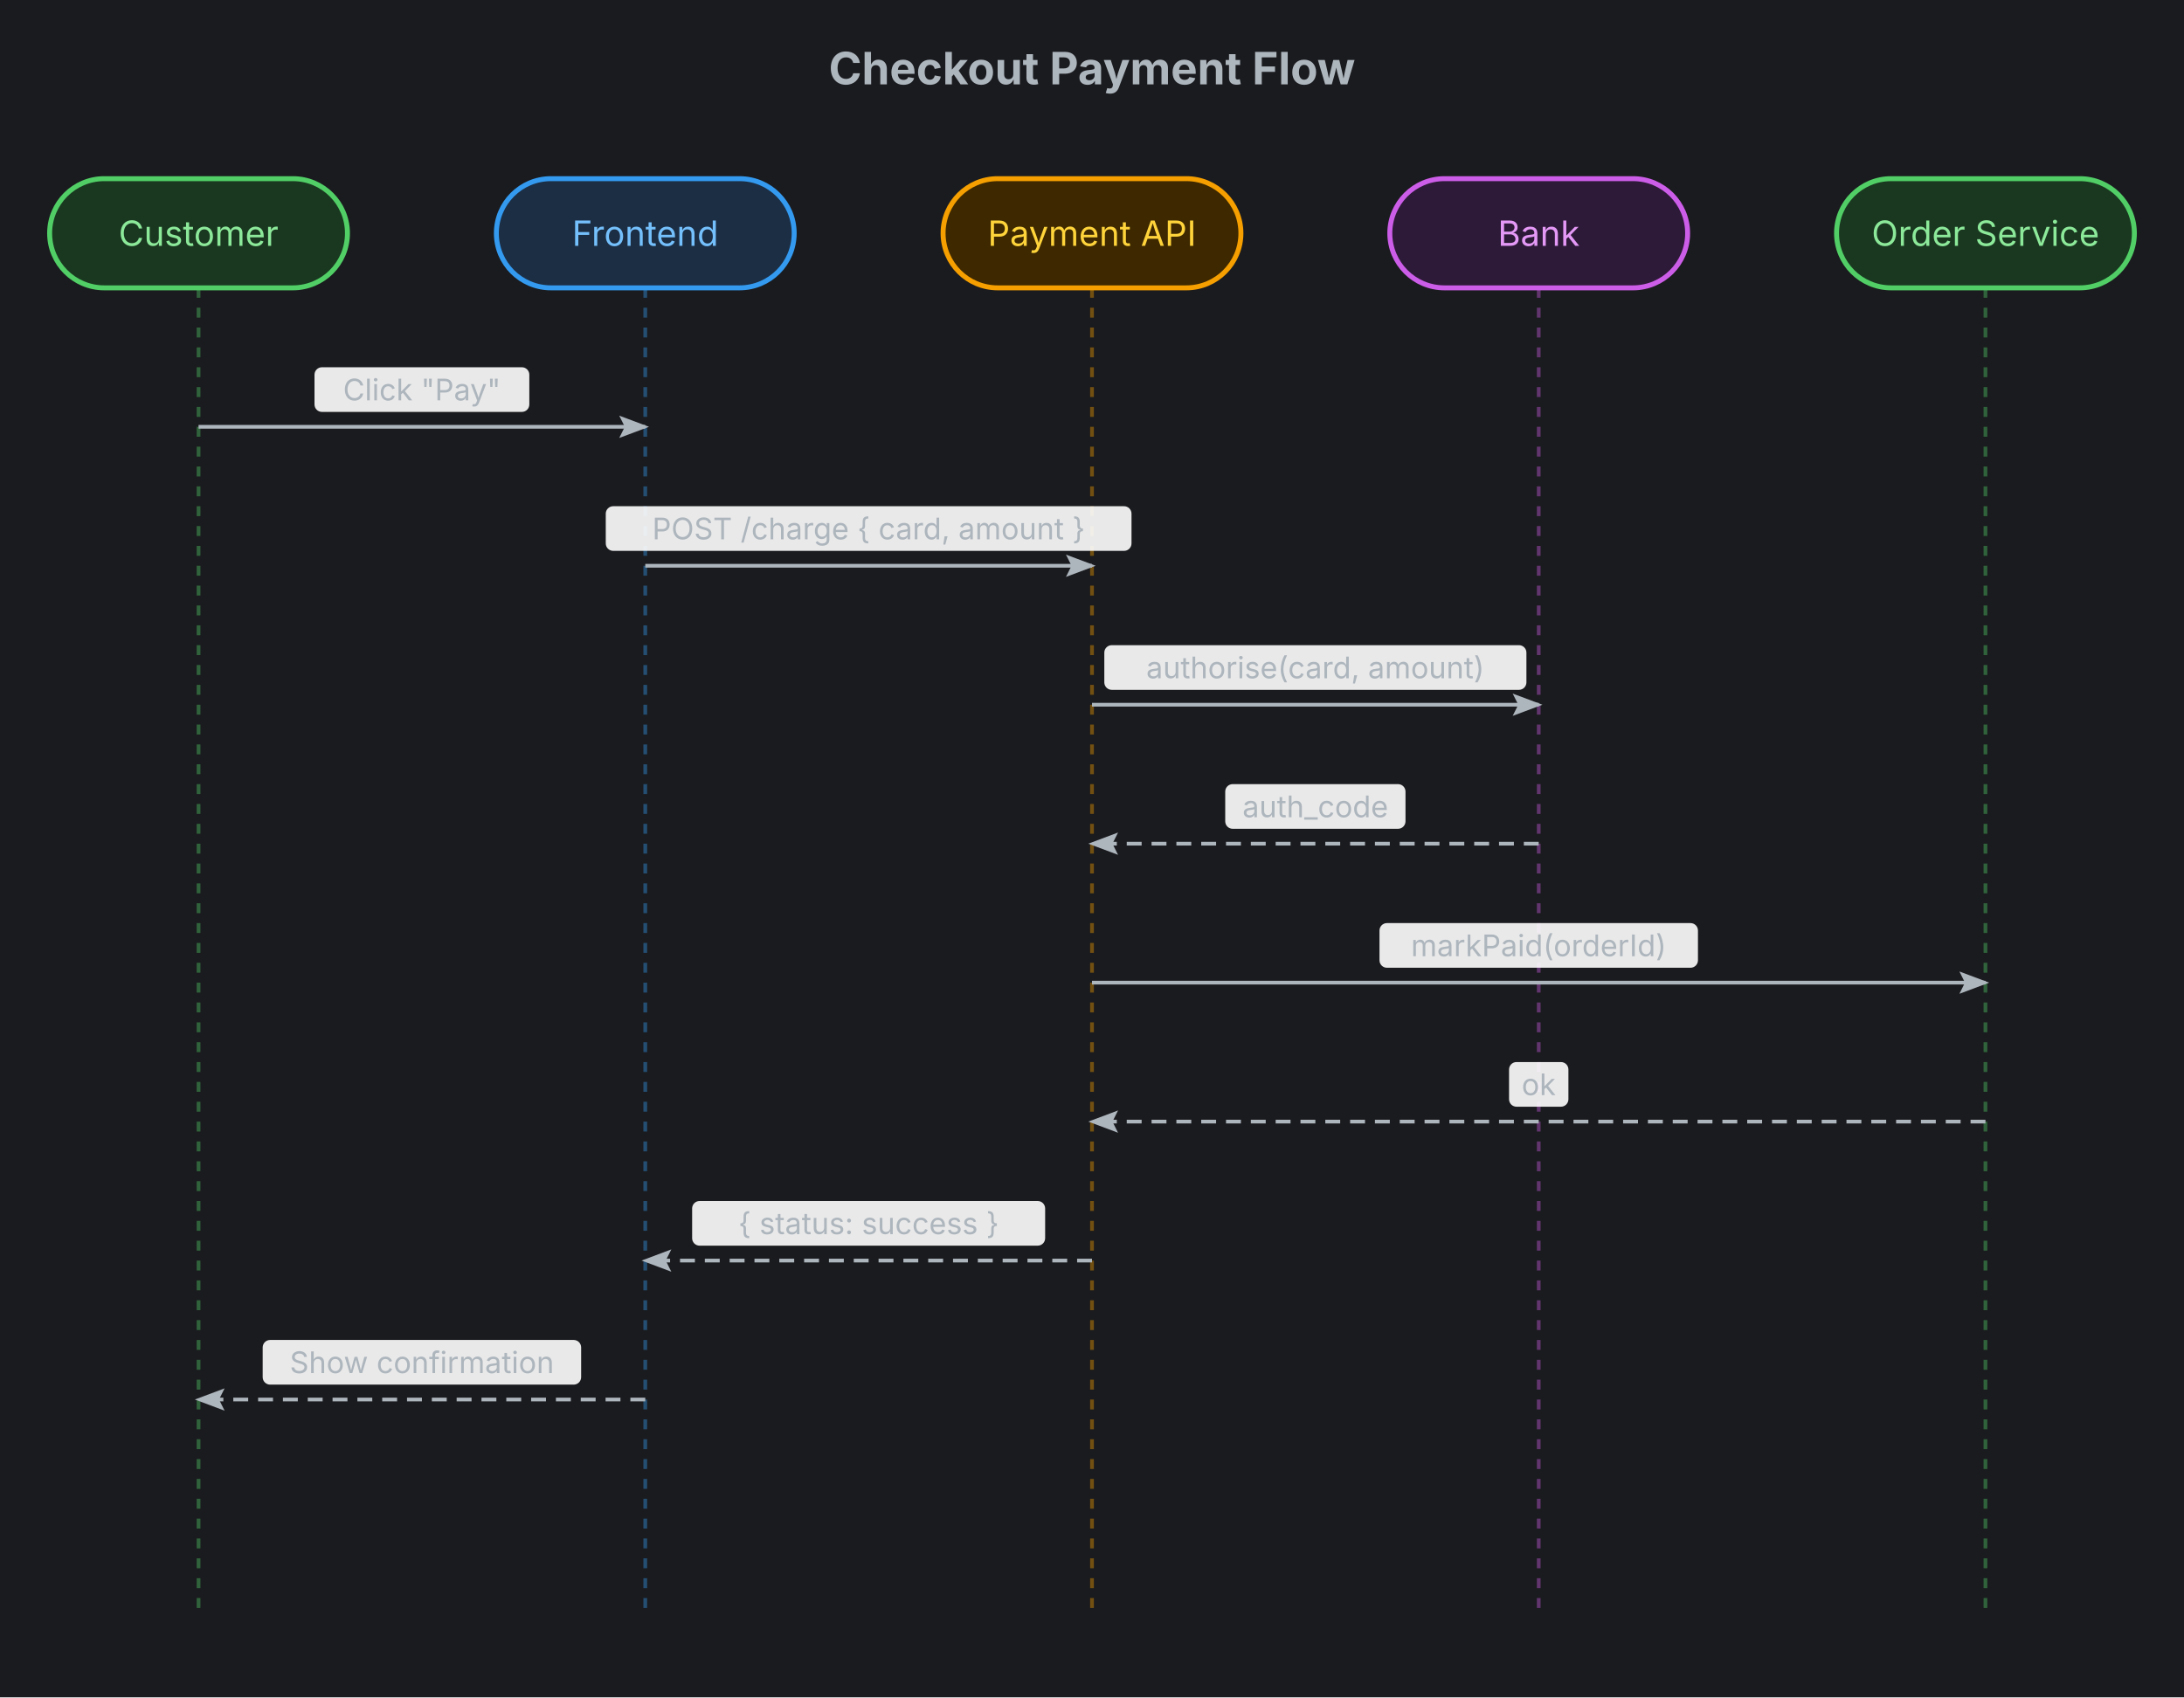
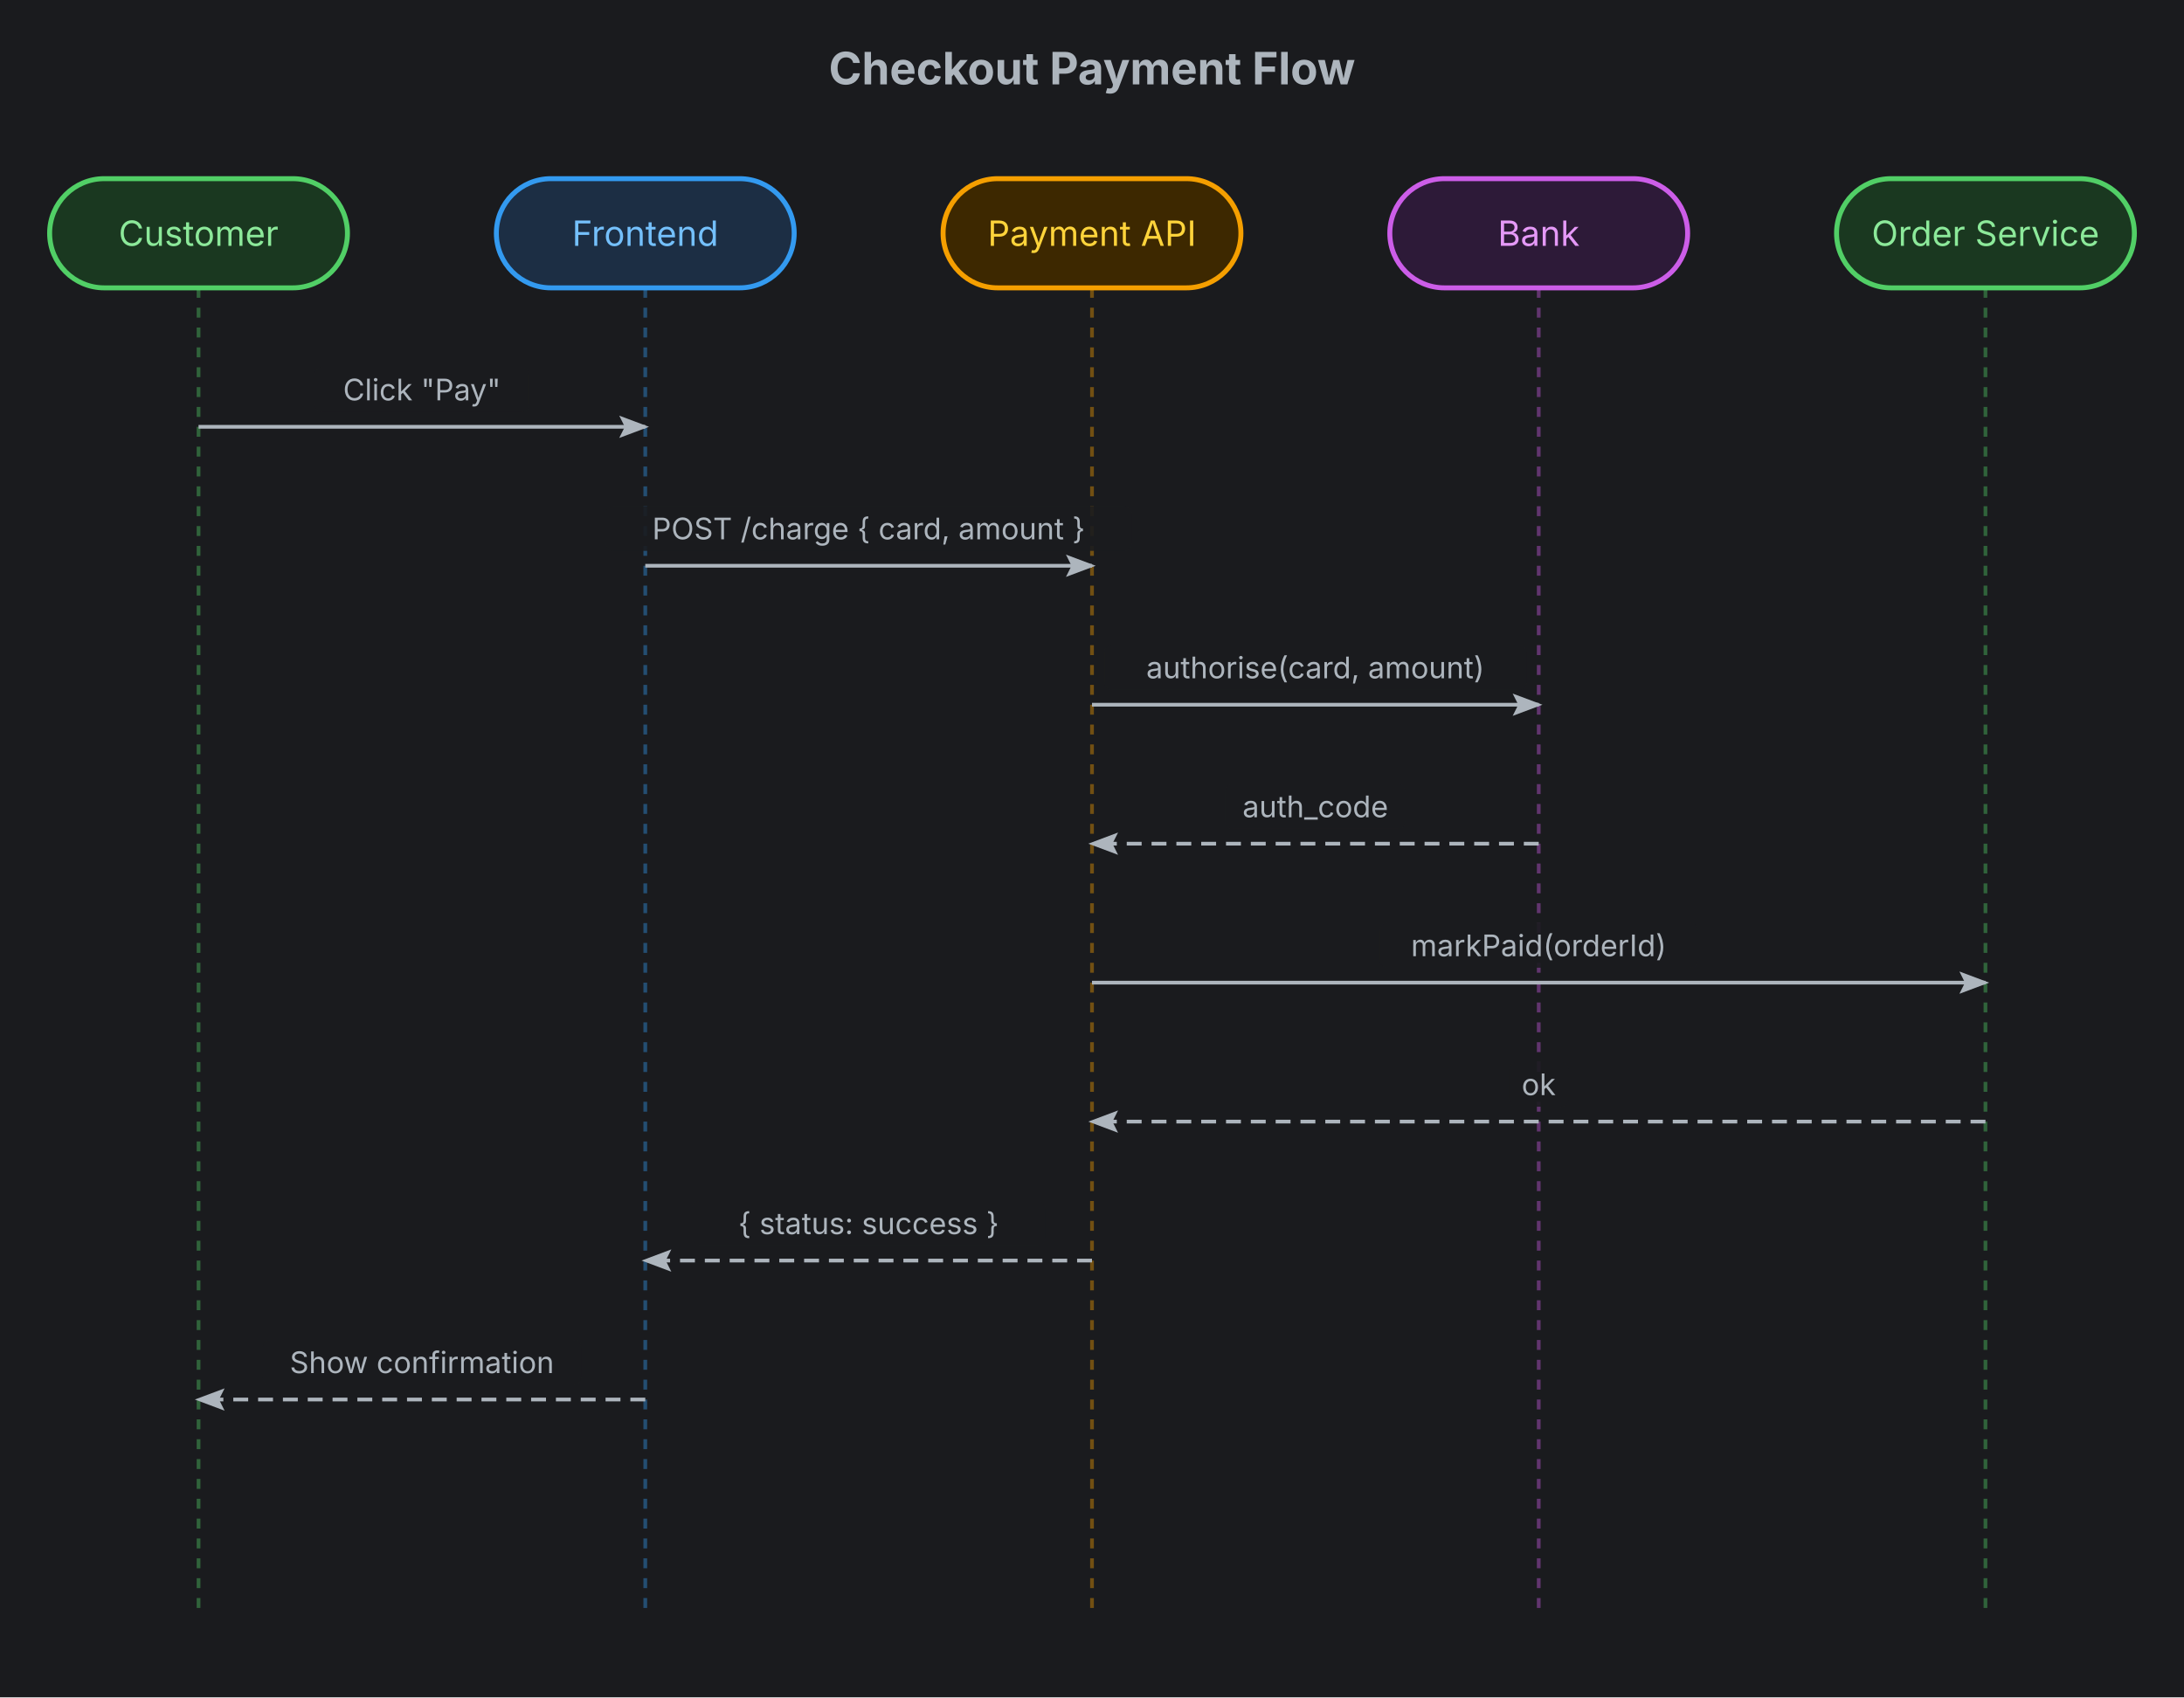
<svg xmlns="http://www.w3.org/2000/svg" width="880" height="684" viewBox="0 0 880 684">
  <defs>
    <marker id="seq-arrow-1" markerWidth="8" markerHeight="6" refX="7" refY="3" orient="auto" markerUnits="strokeWidth">
      <polygon points="0 0, 8 3, 0 6, 1.5 3" fill="#adb5bd" />
    </marker>
    <style>
    .seq-lifeline { animation: seq-lifeline-march 1.2s linear infinite; }
    .seq-return   { animation: seq-dash-march 0.8s linear infinite; }
    @keyframes seq-lifeline-march { to { stroke-dashoffset: -8; } }
    @keyframes seq-dash-march     { to { stroke-dashoffset: -10; } }
  </style>
  </defs>
  <rect width="100%" height="100%" fill="#1a1b1e" />
  <text x="440" y="34" text-anchor="middle" font-family="Inter, system-ui, -apple-system, sans-serif" font-size="18" font-weight="700" fill="#adb5bd">Checkout Payment Flow</text>
  <g class="sequence-diagram" transform="translate(0,48)">
    <line x1="80" y1="68" x2="80" y2="604" stroke="#51cf66" stroke-width="1.5" stroke-dasharray="4 4" opacity="0.4" class="seq-lifeline" />
    <line x1="260" y1="68" x2="260" y2="604" stroke="#339af0" stroke-width="1.5" stroke-dasharray="4 4" opacity="0.4" class="seq-lifeline" />
    <line x1="440" y1="68" x2="440" y2="604" stroke="#f59f00" stroke-width="1.5" stroke-dasharray="4 4" opacity="0.4" class="seq-lifeline" />
    <line x1="620" y1="68" x2="620" y2="604" stroke="#cc5de8" stroke-width="1.5" stroke-dasharray="4 4" opacity="0.4" class="seq-lifeline" />
    <line x1="800" y1="68" x2="800" y2="604" stroke="#51cf66" stroke-width="1.5" stroke-dasharray="4 4" opacity="0.4" class="seq-lifeline" />
    <rect x="20" y="24" width="120" height="44" rx="22" ry="22" fill="#1a3820" stroke="#51cf66" stroke-width="2" />
    <text x="80" y="46" text-anchor="middle" dominant-baseline="middle" font-family="Inter, system-ui, -apple-system, sans-serif" font-size="14" fill="#8ce99a">Customer</text>
    <rect x="200" y="24" width="120" height="44" rx="22" ry="22" fill="#1c2e44" stroke="#339af0" stroke-width="2" />
    <text x="260" y="46" text-anchor="middle" dominant-baseline="middle" font-family="Inter, system-ui, -apple-system, sans-serif" font-size="14" fill="#74c0fc">Frontend</text>
    <rect x="380" y="24" width="120" height="44" rx="22" ry="22" fill="#3d2800" stroke="#f59f00" stroke-width="2" />
    <text x="440" y="46" text-anchor="middle" dominant-baseline="middle" font-family="Inter, system-ui, -apple-system, sans-serif" font-size="14" fill="#ffd43b">Payment API</text>
    <rect x="560" y="24" width="120" height="44" rx="22" ry="22" fill="#2d1a38" stroke="#cc5de8" stroke-width="2" />
    <text x="620" y="46" text-anchor="middle" dominant-baseline="middle" font-family="Inter, system-ui, -apple-system, sans-serif" font-size="14" fill="#e599f7">Bank</text>
    <rect x="740" y="24" width="120" height="44" rx="22" ry="22" fill="#1a3820" stroke="#51cf66" stroke-width="2" />
    <text x="800" y="46" text-anchor="middle" dominant-baseline="middle" font-family="Inter, system-ui, -apple-system, sans-serif" font-size="14" fill="#8ce99a">Order Service</text>
    <line x1="80" y1="124" x2="260" y2="124" stroke="#adb5bd" stroke-width="1.5" fill="none" marker-end="url(#seq-arrow-1)" />
-     <rect x="126.72" y="100" width="86.56" height="18" fill="white" rx="3" opacity="0.9" />
+     <rect x="126.72" y="100" width="86.56" height="18" fill="#1a1b1e" rx="3" opacity="0.9" />
    <text x="170" y="109" text-anchor="middle" dominant-baseline="middle" font-family="Inter, system-ui, -apple-system, sans-serif" font-size="12" fill="#adb5bd">Click "Pay"</text>
    <line x1="260" y1="180" x2="440" y2="180" stroke="#adb5bd" stroke-width="1.5" fill="none" marker-end="url(#seq-arrow-1)" />
-     <rect x="244.08" y="156" width="211.84" height="18" fill="white" rx="3" opacity="0.9" />
+     <rect x="244.08" y="156" width="211.84" height="18" fill="#1a1b1e" rx="3" opacity="0.9" />
    <text x="350" y="165" text-anchor="middle" dominant-baseline="middle" font-family="Inter, system-ui, -apple-system, sans-serif" font-size="12" fill="#adb5bd">POST /charge { card, amount }</text>
    <line x1="440" y1="236" x2="620" y2="236" stroke="#adb5bd" stroke-width="1.5" fill="none" marker-end="url(#seq-arrow-1)" />
-     <rect x="444.96" y="212" width="170.08" height="18" fill="white" rx="3" opacity="0.9" />
+     <rect x="444.96" y="212" width="170.08" height="18" fill="#1a1b1e" rx="3" opacity="0.9" />
    <text x="530" y="221" text-anchor="middle" dominant-baseline="middle" font-family="Inter, system-ui, -apple-system, sans-serif" font-size="12" fill="#adb5bd">authorise(card, amount)</text>
    <line x1="620" y1="292" x2="440" y2="292" stroke="#adb5bd" stroke-width="1.5" fill="none" marker-end="url(#seq-arrow-1)" stroke-dasharray="6 4" class="seq-return" />
-     <rect x="493.68" y="268" width="72.64" height="18" fill="white" rx="3" opacity="0.9" />
+     <rect x="493.68" y="268" width="72.64" height="18" fill="#1a1b1e" rx="3" opacity="0.9" />
    <text x="530" y="277" text-anchor="middle" dominant-baseline="middle" font-family="Inter, system-ui, -apple-system, sans-serif" font-size="12" fill="#adb5bd">auth_code</text>
    <line x1="440" y1="348" x2="800" y2="348" stroke="#adb5bd" stroke-width="1.5" fill="none" marker-end="url(#seq-arrow-1)" />
-     <rect x="555.84" y="324" width="128.32" height="18" fill="white" rx="3" opacity="0.9" />
+     <rect x="555.84" y="324" width="128.32" height="18" fill="#1a1b1e" rx="3" opacity="0.9" />
    <text x="620" y="333" text-anchor="middle" dominant-baseline="middle" font-family="Inter, system-ui, -apple-system, sans-serif" font-size="12" fill="#adb5bd">markPaid(orderId)</text>
    <line x1="800" y1="404" x2="440" y2="404" stroke="#adb5bd" stroke-width="1.5" fill="none" marker-end="url(#seq-arrow-1)" stroke-dasharray="6 4" class="seq-return" />
-     <rect x="608.04" y="380" width="23.92" height="18" fill="white" rx="3" opacity="0.9" />
+     <rect x="608.04" y="380" width="23.92" height="18" fill="#1a1b1e" rx="3" opacity="0.9" />
    <text x="620" y="389" text-anchor="middle" dominant-baseline="middle" font-family="Inter, system-ui, -apple-system, sans-serif" font-size="12" fill="#adb5bd">ok</text>
    <line x1="440" y1="460" x2="260" y2="460" stroke="#adb5bd" stroke-width="1.5" fill="none" marker-end="url(#seq-arrow-1)" stroke-dasharray="6 4" class="seq-return" />
-     <rect x="278.88" y="436" width="142.24" height="18" fill="white" rx="3" opacity="0.9" />
+     <rect x="278.88" y="436" width="142.24" height="18" fill="#1a1b1e" rx="3" opacity="0.9" />
    <text x="350" y="445" text-anchor="middle" dominant-baseline="middle" font-family="Inter, system-ui, -apple-system, sans-serif" font-size="12" fill="#adb5bd">{ status: success }</text>
    <line x1="260" y1="516" x2="80" y2="516" stroke="#adb5bd" stroke-width="1.5" fill="none" marker-end="url(#seq-arrow-1)" stroke-dasharray="6 4" class="seq-return" />
-     <rect x="105.84" y="492" width="128.32" height="18" fill="white" rx="3" opacity="0.9" />
+     <rect x="105.84" y="492" width="128.32" height="18" fill="#1a1b1e" rx="3" opacity="0.9" />
    <text x="170" y="501" text-anchor="middle" dominant-baseline="middle" font-family="Inter, system-ui, -apple-system, sans-serif" font-size="12" fill="#adb5bd">Show confirmation</text>
  </g>
</svg>
